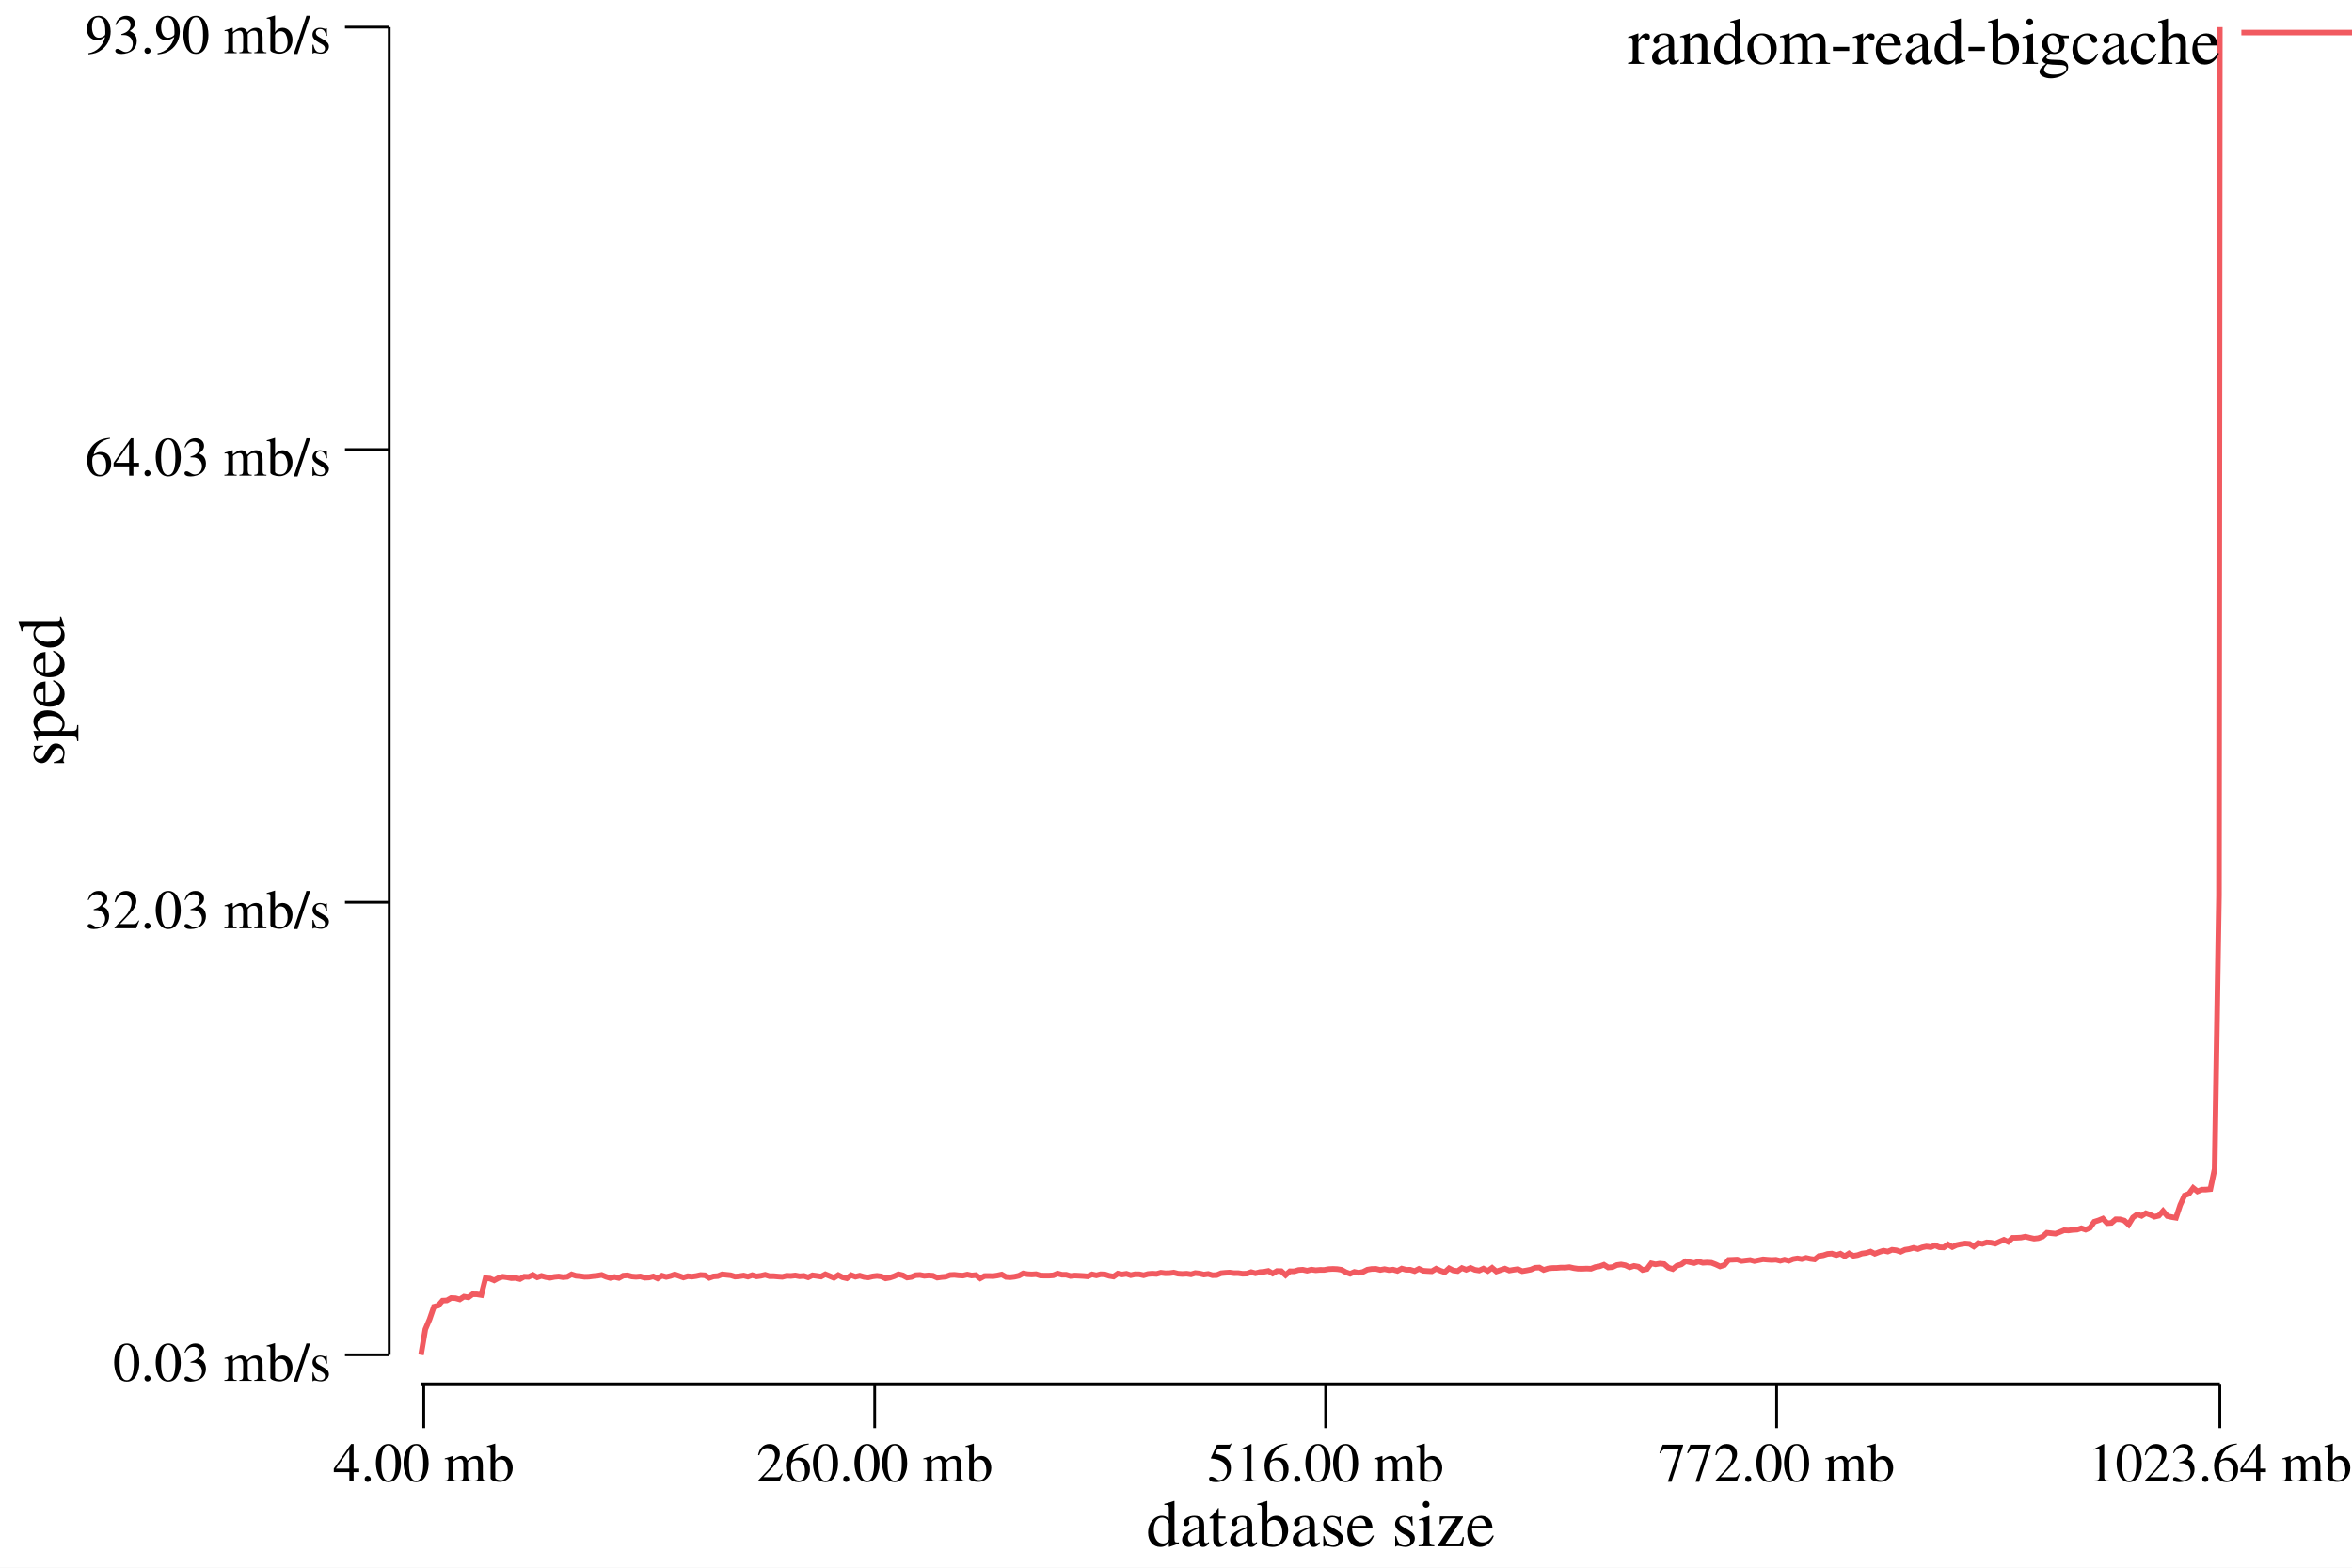
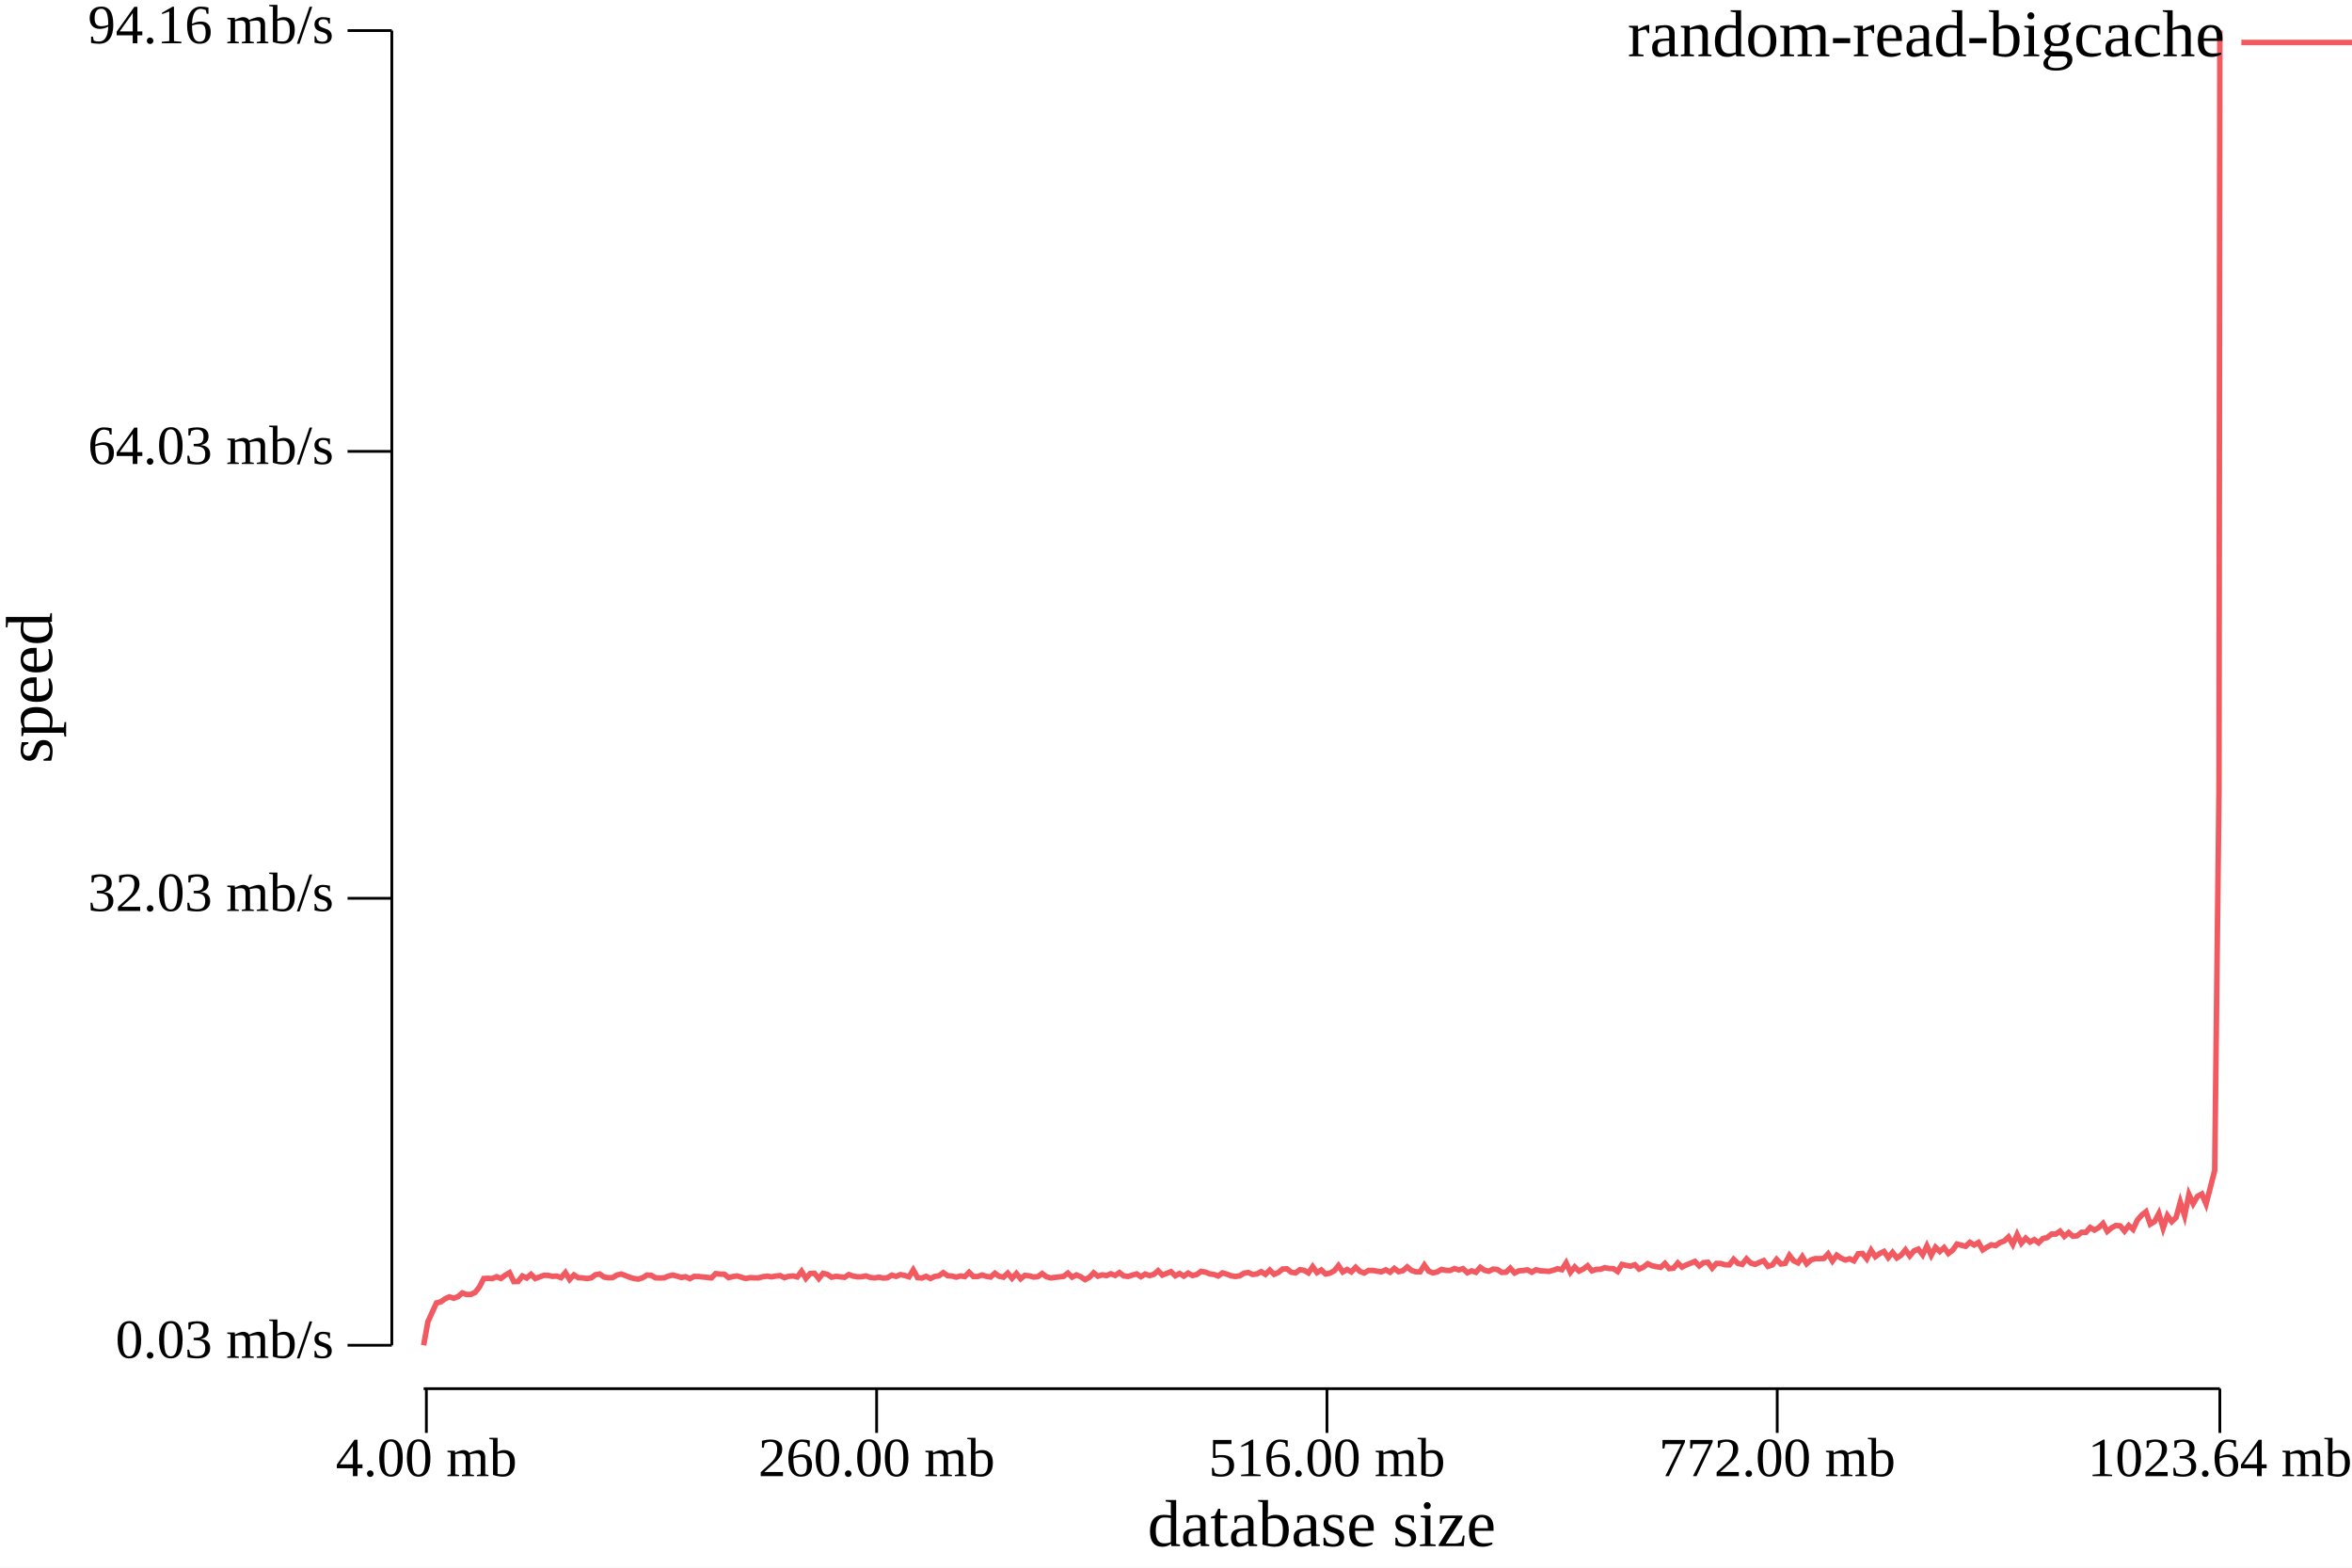
<svg xmlns="http://www.w3.org/2000/svg" width="425.2pt" height="283.46pt" viewBox="0 0 425.2 283.46">
  <g transform="scale(1, -1) translate(0, -283.46)">
    <path d="M0,0L425.2,0L425.2,283.46L0,283.46Z" style="fill:#FFFFFF" />
-     <text x="207.23" y="-3.861" transform="scale(1, -1)" style="font-family:Times;font-weight:normal;font-style:normal;font-size:12px">database size</text>
-     <text x="60.221" y="-15.602" transform="scale(1, -1)" style="font-family:Times;font-weight:normal;font-style:normal;font-size:10px">4.00 mb</text>
-     <text x="136.74" y="-15.602" transform="scale(1, -1)" style="font-family:Times;font-weight:normal;font-style:normal;font-size:10px">260.00 mb</text>
-     <text x="218.26" y="-15.602" transform="scale(1, -1)" style="font-family:Times;font-weight:normal;font-style:normal;font-size:10px">516.00 mb</text>
-     <text x="299.79" y="-15.602" transform="scale(1, -1)" style="font-family:Times;font-weight:normal;font-style:normal;font-size:10px">772.00 mb</text>
-     <text x="377.42" y="-15.602" transform="scale(1, -1)" style="font-family:Times;font-weight:normal;font-style:normal;font-size:10px">1023.64 mb</text>
-     <path d="M76.61,25.23L76.61,33.23" style="fill:none;stroke:#000000;stroke-width:0.5" />
-     <path d="M158.13,25.23L158.13,33.23" style="fill:none;stroke:#000000;stroke-width:0.5" />
-     <path d="M239.65,25.23L239.65,33.23" style="fill:none;stroke:#000000;stroke-width:0.5" />
-     <path d="M321.18,25.23L321.18,33.23" style="fill:none;stroke:#000000;stroke-width:0.5" />
-     <path d="M401.31,25.23L401.31,33.23" style="fill:none;stroke:#000000;stroke-width:0.5" />
-     <path d="M76.114,33.23L401.31,33.23" style="fill:none;stroke:#000000;stroke-width:0.5" />
+     <text x="207.46" y="-3.902" transform="scale(1, -1)" style="font-family:Liberation Serif;font-variant:normal;font-weight:normal;font-style:normal;font-size:12px">database size</text>
+     <text x="60.689" y="-16.541" transform="scale(1, -1)" style="font-family:Liberation Serif;font-variant:normal;font-weight:normal;font-style:normal;font-size:10px">4.00 mb</text>
+     <text x="137.09" y="-16.541" transform="scale(1, -1)" style="font-family:Liberation Serif;font-variant:normal;font-weight:normal;font-style:normal;font-size:10px">260.00 mb</text>
+     <text x="218.5" y="-16.541" transform="scale(1, -1)" style="font-family:Liberation Serif;font-variant:normal;font-weight:normal;font-style:normal;font-size:10px">516.00 mb</text>
+     <text x="299.9" y="-16.541" transform="scale(1, -1)" style="font-family:Liberation Serif;font-variant:normal;font-weight:normal;font-style:normal;font-size:10px">772.00 mb</text>
+     <text x="377.42" y="-16.541" transform="scale(1, -1)" style="font-family:Liberation Serif;font-variant:normal;font-weight:normal;font-style:normal;font-size:10px">1023.64 mb</text>
+     <path d="M77.078,24.363L77.078,32.363" style="fill:none;stroke:#000000;stroke-width:0.5" />
+     <path d="M158.48,24.363L158.48,32.363" style="fill:none;stroke:#000000;stroke-width:0.5" />
+     <path d="M239.89,24.363L239.89,32.363" style="fill:none;stroke:#000000;stroke-width:0.5" />
+     <path d="M321.29,24.363L321.29,32.363" style="fill:none;stroke:#000000;stroke-width:0.5" />
+     <path d="M401.31,24.363L401.31,32.363" style="fill:none;stroke:#000000;stroke-width:0.5" />
+     <path d="M76.583,32.363L401.31,32.363" style="fill:none;stroke:#000000;stroke-width:0.5" />
    <g transform="rotate(90)">
-       <text x="144.86" y="11.555" transform="scale(1, -1)" style="font-family:Times;font-weight:normal;font-style:normal;font-size:12px">speed</text>
+       <text x="145.41" y="9.387" transform="scale(1, -1)" style="font-family:Liberation Serif;font-variant:normal;font-weight:normal;font-style:normal;font-size:12px">speed</text>
    </g>
-     <text x="20.416" y="-33.762" transform="scale(1, -1)" style="font-family:Times;font-weight:normal;font-style:normal;font-size:10px">0.03 mb/s</text>
-     <text x="15.416" y="-115.61" transform="scale(1, -1)" style="font-family:Times;font-weight:normal;font-style:normal;font-size:10px">32.03 mb/s</text>
-     <text x="15.416" y="-197.45" transform="scale(1, -1)" style="font-family:Times;font-weight:normal;font-style:normal;font-size:10px">64.03 mb/s</text>
-     <text x="15.416" y="-273.84" transform="scale(1, -1)" style="font-family:Times;font-weight:normal;font-style:normal;font-size:10px">93.90 mb/s</text>
-     <path d="M62.364,38.483L70.364,38.483" style="fill:none;stroke:#000000;stroke-width:0.5" />
-     <path d="M62.364,120.33L70.364,120.33" style="fill:none;stroke:#000000;stroke-width:0.5" />
-     <path d="M62.364,202.17L70.364,202.17" style="fill:none;stroke:#000000;stroke-width:0.5" />
-     <path d="M62.364,278.56L70.364,278.56" style="fill:none;stroke:#000000;stroke-width:0.5" />
-     <path d="M70.364,38.48L70.364,278.56" style="fill:none;stroke:#000000;stroke-width:0.5" />
-     <path d="M76.114,38.48L76.892,43.089L77.669,44.926L78.447,47.178L79.225,47.387L80.002,48.279L80.78,48.315L81.557,48.758L82.335,48.721L83.113,48.504L83.89,49.007L84.668,48.87L85.445,49.44L86.223,49.424L87.001,49.293L87.778,52.342L88.556,52.277L89.334,51.947L90.111,52.369L90.889,52.602L91.666,52.498L92.444,52.344L93.222,52.381L93.999,52.186L94.777,52.612L95.554,52.581L96.332,52.937L97.11,52.497L97.887,52.759L98.665,52.544L99.442,52.417L100.22,52.579L101,52.654L101.78,52.525L102.55,52.597L103.33,53.035L104.11,52.782L104.89,52.712L105.66,52.596L106.44,52.615L107.22,52.72L108,52.791L108.77,52.933L109.55,52.608L110.33,52.377L111.11,52.555L111.88,52.379L112.66,52.801L113.44,52.863L114.22,52.652L114.99,52.591L115.77,52.663L116.55,52.424L117.33,52.466L118.1,52.663L118.88,52.296L119.66,52.791L120.44,52.567L121.22,52.746L121.99,53.021L122.77,52.751L123.55,52.466L124.33,52.704L125.1,52.626L125.88,52.739L126.66,52.916L127.44,52.868L128.21,52.401L128.99,52.668L129.77,52.723L130.55,53.04L131.32,52.954L132.1,52.872L132.88,52.629L133.66,52.695L134.43,52.823L135.21,52.623L135.99,52.897L136.77,52.668L137.54,52.775L138.32,52.96L139.1,52.711L139.88,52.711L140.66,52.641L141.43,52.585L142.21,52.783L142.99,52.743L143.77,52.84L144.54,52.688L145.32,52.755L146.1,52.497L146.88,52.864L147.65,52.761L148.43,52.637L149.21,53.053L149.99,52.732L150.76,52.405L151.54,52.905L152.32,52.504L153.1,52.321L153.87,52.896L154.65,52.608L155.43,52.803L156.21,52.571L156.98,52.488L157.76,52.674L158.54,52.767L159.32,52.662L160.1,52.303L160.87,52.44L161.65,52.699L162.43,53.054L163.21,52.863L163.98,52.456L164.76,52.565L165.54,52.885L166.32,52.927L167.09,52.773L167.87,52.85L168.65,52.789L169.43,52.441L170.2,52.55L170.98,52.622L171.76,52.909L172.54,52.948L173.31,52.859L174.09,52.814L174.87,53L175.65,52.827L176.43,52.905L177.2,52.31L177.98,52.733L178.76,52.744L179.54,52.717L180.31,52.832L181.09,53.006L181.87,52.569L182.65,52.521L183.42,52.612L184.2,52.79L184.98,53.209L185.76,53.059L186.53,53.017L187.31,53.069L188.09,52.824L188.87,52.808L189.64,52.808L190.42,52.864L191.2,53.179L191.98,52.968L192.75,52.969L193.53,52.736L194.31,52.822L195.09,52.783L195.87,52.74L196.64,52.67L197.42,53.032L198.2,52.852L198.98,53.054L199.75,53.02L200.53,52.771L201.31,52.636L202.09,53.172L202.86,53.011L203.64,53.133L204.42,52.881L205.2,53.055L205.97,53.041L206.75,52.867L207.53,53.094L208.31,53.158L209.08,53.106L209.86,53.329L210.64,53.228L211.42,53.243L212.19,53.354L212.97,53.152L213.75,53.098L214.53,53.152L215.31,53.031L216.08,53.268L216.86,53.183L217.64,52.992L218.42,53.11L219.19,52.876L219.97,52.905L220.75,53.237L221.53,53.31L222.3,53.354L223.08,53.244L223.86,53.251L224.64,53.139L225.41,53.167L226.19,53.437L226.97,53.222L227.75,53.437L228.52,53.496L229.3,53.645L230.08,53.188L230.86,53.63L231.63,53.608L232.41,52.894L233.19,53.589L233.97,53.575L234.75,53.812L235.52,53.864L236.3,53.685L237.08,53.885L237.86,53.769L238.63,53.836L239.41,53.83L240.19,53.971L240.97,54.008L241.74,53.974L242.52,53.853L243.3,53.42L244.08,53.136L244.85,53.469L245.63,53.303L246.41,53.471L247.19,53.871L247.96,53.995L248.74,54.016L249.52,53.825L250.3,53.97L251.07,53.798L251.85,53.882L252.63,53.655L253.41,54.07L254.19,53.855L254.96,53.857L255.74,53.616L256.52,54.02L257.3,53.674L258.07,53.625L258.85,53.585L259.63,54.048L260.41,53.686L261.18,53.417L261.96,54.122L262.74,53.729L263.52,53.623L264.29,54.164L265.07,53.855L265.85,54.189L266.63,53.843L267.4,53.72L268.18,54.067L268.96,53.644L269.74,54.2L270.51,53.549L271.29,53.813L272.07,54.061L272.85,53.72L273.63,53.855L274.4,53.968L275.18,53.605L275.96,53.735L276.74,53.887L277.51,54.215L278.29,54.257L279.07,53.823L279.85,54.078L280.62,54.172L281.4,54.181L282.18,54.252L282.96,54.24L283.73,54.328L284.51,54.152L285.29,54.042L286.07,54.038L286.84,54.071L287.62,54.037L288.4,54.341L289.18,54.476L289.95,54.763L290.73,54.272L291.51,54.337L292.29,54.708L293.07,54.815L293.84,54.669L294.62,54.303L295.4,54.548L296.18,54.402L296.95,53.819L297.73,53.982L298.51,55.011L299.29,54.835L300.06,54.971L300.84,54.895L301.62,54.23L302.4,53.988L303.17,54.599L303.95,54.826L304.73,55.397L305.51,55.229L306.28,55.072L307.06,55.344L307.84,55.113L308.62,55.166L309.4,55.119L310.17,54.822L310.95,54.459L311.73,54.703L312.51,55.645L313.28,55.674L314.06,55.713L314.84,55.449L315.62,55.545L316.39,55.637L317.17,55.428L317.95,55.593L318.73,55.754L319.5,55.685L320.28,55.633L321.06,55.677L321.84,55.483L322.61,55.692L323.39,55.474L324.17,55.792L324.95,55.922L325.72,55.784L326.5,56.012L327.28,55.835L328.06,55.729L328.84,56.354L329.61,56.478L330.39,56.73L331.17,56.791L331.95,56.512L332.72,56.769L333.5,56.314L334.28,56.821L335.06,56.39L335.83,56.517L336.61,56.798L337.39,56.905L338.17,57.15L338.94,56.766L339.72,57.07L340.5,57.32L341.28,57.156L342.05,57.474L342.83,57.383L343.61,57.121L344.39,57.48L345.16,57.598L345.94,57.824L346.72,57.615L347.5,57.911L348.28,58.071L349.05,57.952L349.83,58.273L350.61,57.934L351.39,57.898L352.16,58.439L352.94,57.969L353.72,58.333L354.5,58.498L355.27,58.61L356.05,58.548L356.83,58.074L357.61,58.696L358.38,58.552L359.16,58.813L359.94,58.764L360.72,58.577L361.49,58.942L362.27,59.282L363.05,58.912L363.83,59.631L364.6,59.642L365.38,59.685L366.16,59.847L366.94,59.651L367.72,59.481L368.49,59.566L369.27,59.847L370.05,60.552L370.83,60.465L371.6,60.385L372.38,60.68L373.16,61.002L373.94,60.963L374.71,61.065L375.49,61.11L376.27,61.369L377.05,61.105L377.82,61.425L378.6,62.542L379.38,62.791L380.16,63.111L380.93,62.276L381.71,62.328L382.49,62.992L383.27,62.978L384.04,62.753L384.82,62.036L385.6,63.321L386.38,63.884L387.16,63.606L387.93,64.088L388.71,63.813L389.49,63.451L390.27,63.633L391.04,64.49L391.82,63.566L392.6,63.386L393.38,63.26L394.15,65.579L394.93,67.303L395.71,67.595L396.49,68.648L397.26,68.034L398.04,68.354L398.82,68.361L399.6,68.442L400.37,72.102L401.15,121.55L401.31,278.56" style="fill:none;stroke:#F15A60" />
-     <path d="M405.2,277.58L425.2,277.58" style="fill:none;stroke:#F15A60" />
-     <text x="294.26" y="-271.91" transform="scale(1, -1)" style="font-family:Times;font-weight:normal;font-style:normal;font-size:12px">random-read-bigcache</text>
+     <text x="20.885" y="-37.928" transform="scale(1, -1)" style="font-family:Liberation Serif;font-variant:normal;font-weight:normal;font-style:normal;font-size:10px">0.03 mb/s</text>
+     <text x="15.885" y="-118.74" transform="scale(1, -1)" style="font-family:Liberation Serif;font-variant:normal;font-weight:normal;font-style:normal;font-size:10px">32.03 mb/s</text>
+     <text x="15.885" y="-199.56" transform="scale(1, -1)" style="font-family:Liberation Serif;font-variant:normal;font-weight:normal;font-style:normal;font-size:10px">64.03 mb/s</text>
+     <text x="15.885" y="-275.64" transform="scale(1, -1)" style="font-family:Liberation Serif;font-variant:normal;font-weight:normal;font-style:normal;font-size:10px">94.16 mb/s</text>
+     <path d="M62.833,40.213L70.833,40.213" style="fill:none;stroke:#000000;stroke-width:0.5" />
+     <path d="M62.833,121.03L70.833,121.03" style="fill:none;stroke:#000000;stroke-width:0.5" />
+     <path d="M62.833,201.84L70.833,201.84" style="fill:none;stroke:#000000;stroke-width:0.5" />
+     <path d="M62.833,277.93L70.833,277.93" style="fill:none;stroke:#000000;stroke-width:0.5" />
+     <path d="M70.833,40.209L70.833,277.93" style="fill:none;stroke:#000000;stroke-width:0.5" />
+     <path d="M76.583,40.209L77.359,44.457L78.136,46.186L78.912,47.875L79.689,48.067L80.465,48.62L81.242,48.964L82.018,48.716L82.795,48.997L83.571,49.669L84.348,49.391L85.124,49.409L85.901,49.766L86.677,50.761L87.454,52.285L88.23,52.313L89.007,52.273L89.783,52.603L90.56,52.295L91.336,52.885L92.113,53.329L92.889,51.722L93.666,51.745L94.442,52.734L95.219,52.375L95.995,53.04L96.772,52.28L97.548,52.564L98.324,52.861L99.101,52.845L99.877,52.671L100.65,52.719L101.43,52.436L102.21,53.345L102.98,52.1L103.76,52.927L104.54,52.433L105.31,52.397L106.09,52.279L106.87,52.394L107.64,52.963L108.42,53.092L109.2,52.535L109.97,52.427L110.75,52.442L111.52,52.904L112.3,53.095L113.08,52.807L113.85,52.498L114.63,52.276L115.41,52.175L116.18,52.417L116.96,52.905L117.74,52.853L118.51,52.407L119.29,52.376L120.07,52.409L120.84,52.716L121.62,52.907L122.4,52.71L123.17,52.466L123.95,52.607L124.72,52.262L125.5,52.665L126.28,52.649L127.05,52.557L127.83,52.482L128.61,52.389L129.38,53.165L130.16,53.076L130.94,53.065L131.71,52.439L132.49,52.632L133.27,52.748L134.04,52.514L134.82,52.286L135.6,52.441L136.37,52.4L137.15,52.405L137.93,52.609L138.7,52.702L139.48,52.585L140.25,52.724L141.03,52.812L141.81,52.432L142.58,52.68L143.36,52.748L144.14,52.564L144.91,53.578L145.69,52.305L146.47,53.187L147.24,53.22L148.02,52.273L148.8,53.22L149.57,53.026L150.35,52.518L151.13,52.679L151.9,52.585L152.68,52.495L153.45,52.992L154.23,52.72L155.01,52.583L155.78,52.604L156.56,52.75L157.34,52.474L158.11,52.388L158.89,52.524L159.67,52.362L160.44,52.422L161.22,52.893L162,52.666L162.77,52.986L163.55,52.831L164.33,52.586L165.1,53.835L165.88,52.438L166.65,52.369L167.43,52.675L168.21,52.289L168.98,52.651L169.76,52.776L170.54,53.338L171.31,52.793L172.09,52.73L172.87,52.53L173.64,52.751L174.42,52.625L175.2,53.401L175.97,52.644L176.75,52.642L177.53,52.923L178.3,52.677L179.08,52.548L179.86,53.232L180.63,52.684L181.41,52.522L182.18,53.246L182.96,52.319L183.74,53.186L184.51,52.241L185.29,52.85L186.07,52.769L186.84,52.546L187.62,52.614L188.4,53.179L189.17,52.6L189.95,52.392L190.73,52.482L191.5,52.575L192.28,52.67L193.06,53.256L193.83,52.529L194.61,52.932L195.38,52.595L196.16,52.083L196.94,52.488L197.71,53.305L198.49,52.697L199.27,52.944L200.04,52.809L200.82,53.139L201.6,52.836L202.37,53.348L203.15,52.757L203.93,52.654L204.7,52.896L205.48,53.114L206.26,52.614L207.03,53.091L207.81,52.807L208.58,53.025L209.36,53.692L210.14,52.899L210.91,53.213L211.69,53.517L212.47,52.783L213.24,53.187L214.02,52.718L214.8,53.261L215.57,52.823L216.35,53.007L217.13,53.571L217.9,53.443L218.68,53.127L219.46,53.016L220.23,52.738L221.01,53.3L221.79,53.072L222.56,52.775L223.34,52.646L224.11,52.762L224.89,53.247L225.67,53.364L226.44,53.019L227.22,53.11L228,53.519L228.77,53.03L229.55,53.806L230.33,53.044L231.1,53.367L231.88,54.001L232.66,54.029L233.43,53.421L234.21,53.296L234.99,53.873L235.76,53.762L236.54,53.299L237.31,54.43L238.09,53.351L238.87,53.824L239.64,53.1L240.42,53.253L241.2,53.672L241.97,54.62L242.75,53.466L243.53,53.909L244.3,53.476L245.08,54.306L245.86,53.567L246.63,53.278L247.41,53.743L248.19,53.738L248.96,53.613L249.74,53.487L250.51,53.845L251.29,53.421L252.07,54.114L252.84,53.515L253.62,53.696L254.4,54.378L255.17,53.743L255.95,53.493L256.73,53.492L257.5,54.709L258.28,53.616L259.06,53.297L259.83,53.475L260.61,53.929L261.39,53.76L262.16,53.734L262.94,54.086L263.72,53.839L264.49,54.057L265.27,53.328L266.04,53.662L266.82,53.402L267.6,54.294L268.37,53.772L269.15,53.595L269.93,53.98L270.7,53.917L271.48,53.387L272.26,53.422L273.03,54.156L273.81,53.287L274.59,53.667L275.36,53.729L276.14,53.843L276.92,53.425L277.69,53.86L278.47,53.674L279.24,53.631L280.02,53.57L280.8,53.771L281.57,54.047L282.35,53.878L283.13,55.104L283.9,53.415L284.68,54.374L285.46,53.62L286.23,53.998L287.01,54.585L287.79,53.669L288.56,53.928L289.34,53.957L290.12,54.239L290.89,54.091L291.67,54.068L292.44,53.555L293.22,54.831L294,54.643L294.77,54.515L295.55,54.775L296.33,53.986L297.1,54.343L297.88,54.953L298.66,54.586L299.43,54.43L300.21,54.297L300.99,55.008L301.76,54.071L302.54,54.157L303.32,55.085L304.09,54.345L304.87,54.744L305.65,55.051L306.42,55.369L307.2,54.561L307.97,55.145L308.75,55.213L309.53,54.163L310.3,55.006L311.08,54.996L311.86,54.77L312.63,54.748L313.41,55.764L314.19,55.018L314.96,54.834L315.74,55.833L316.52,55.068L317.29,54.842L318.07,55.197L318.85,55.507L319.62,54.479L320.4,54.731L321.17,55.738L321.95,54.908L322.73,55.025L323.5,56.459L324.28,55.478L325.06,55.115L325.83,56.234L326.61,54.953L327.39,55.636L328.16,55.877L328.94,55.869L329.72,55.908L330.49,56.734L331.27,55.447L332.05,56.501L332.82,55.977L333.6,55.63L334.37,55.854L335.15,55.488L335.93,56.752L336.7,56.814L337.48,55.837L338.26,57.385L339.03,56.231L339.81,56.798L340.59,57.171L341.36,56.066L342.14,57.005L342.92,56.003L343.69,56.502L344.47,57.461L345.25,56.365L346.02,57.279L346.8,57.594L347.58,56.564L348.35,58.187L349.13,56.48L349.9,57.927L350.68,57.168L351.46,57.866L352.23,56.813L353.01,57.41L353.79,58.51L354.56,58.309L355.34,58.104L356.12,58.826L356.89,58.345L357.67,58.79L358.45,57.464L359.22,57.948L360,58.376L360.78,58.225L361.55,58.784L362.33,59.062L363.1,59.791L363.88,58.45L364.66,60.244L365.43,58.668L366.21,59.571L366.99,58.882L367.76,59.311L368.54,58.744L369.32,59.51L370.09,59.678L370.87,60.309L371.65,60.314L372.42,60.835L373.2,59.903L373.98,60.584L374.75,59.924L375.53,60.013L376.3,60.64L377.08,60.616L377.86,61.504L378.63,61.042L379.41,61.482L380.19,62.229L380.96,60.801L381.74,61.45L382.52,61.866L383.29,61.804L384.07,60.858L384.85,61.861L385.62,61.167L386.4,62.844L387.18,63.742L387.95,64.36L388.73,62.11L389.51,62.588L390.28,64.032L391.06,61.4L391.83,63.669L392.61,62.571L393.39,63.3L394.16,66.103L394.94,63.655L395.72,67.485L396.49,65.809L397.27,67.145L398.05,67.57L398.82,65.76L399.6,68.768L400.38,71.848L401.15,140.1L401.31,277.93" style="fill:none;stroke:#F15A60" />
+     <path d="M405.2,275.78L425.2,275.78" style="fill:none;stroke:#F15A60" />
+     <text x="294.26" y="-273.29" transform="scale(1, -1)" style="font-family:Liberation Serif;font-variant:normal;font-weight:normal;font-style:normal;font-size:12px">random-read-bigcache</text>
  </g>
</svg>
